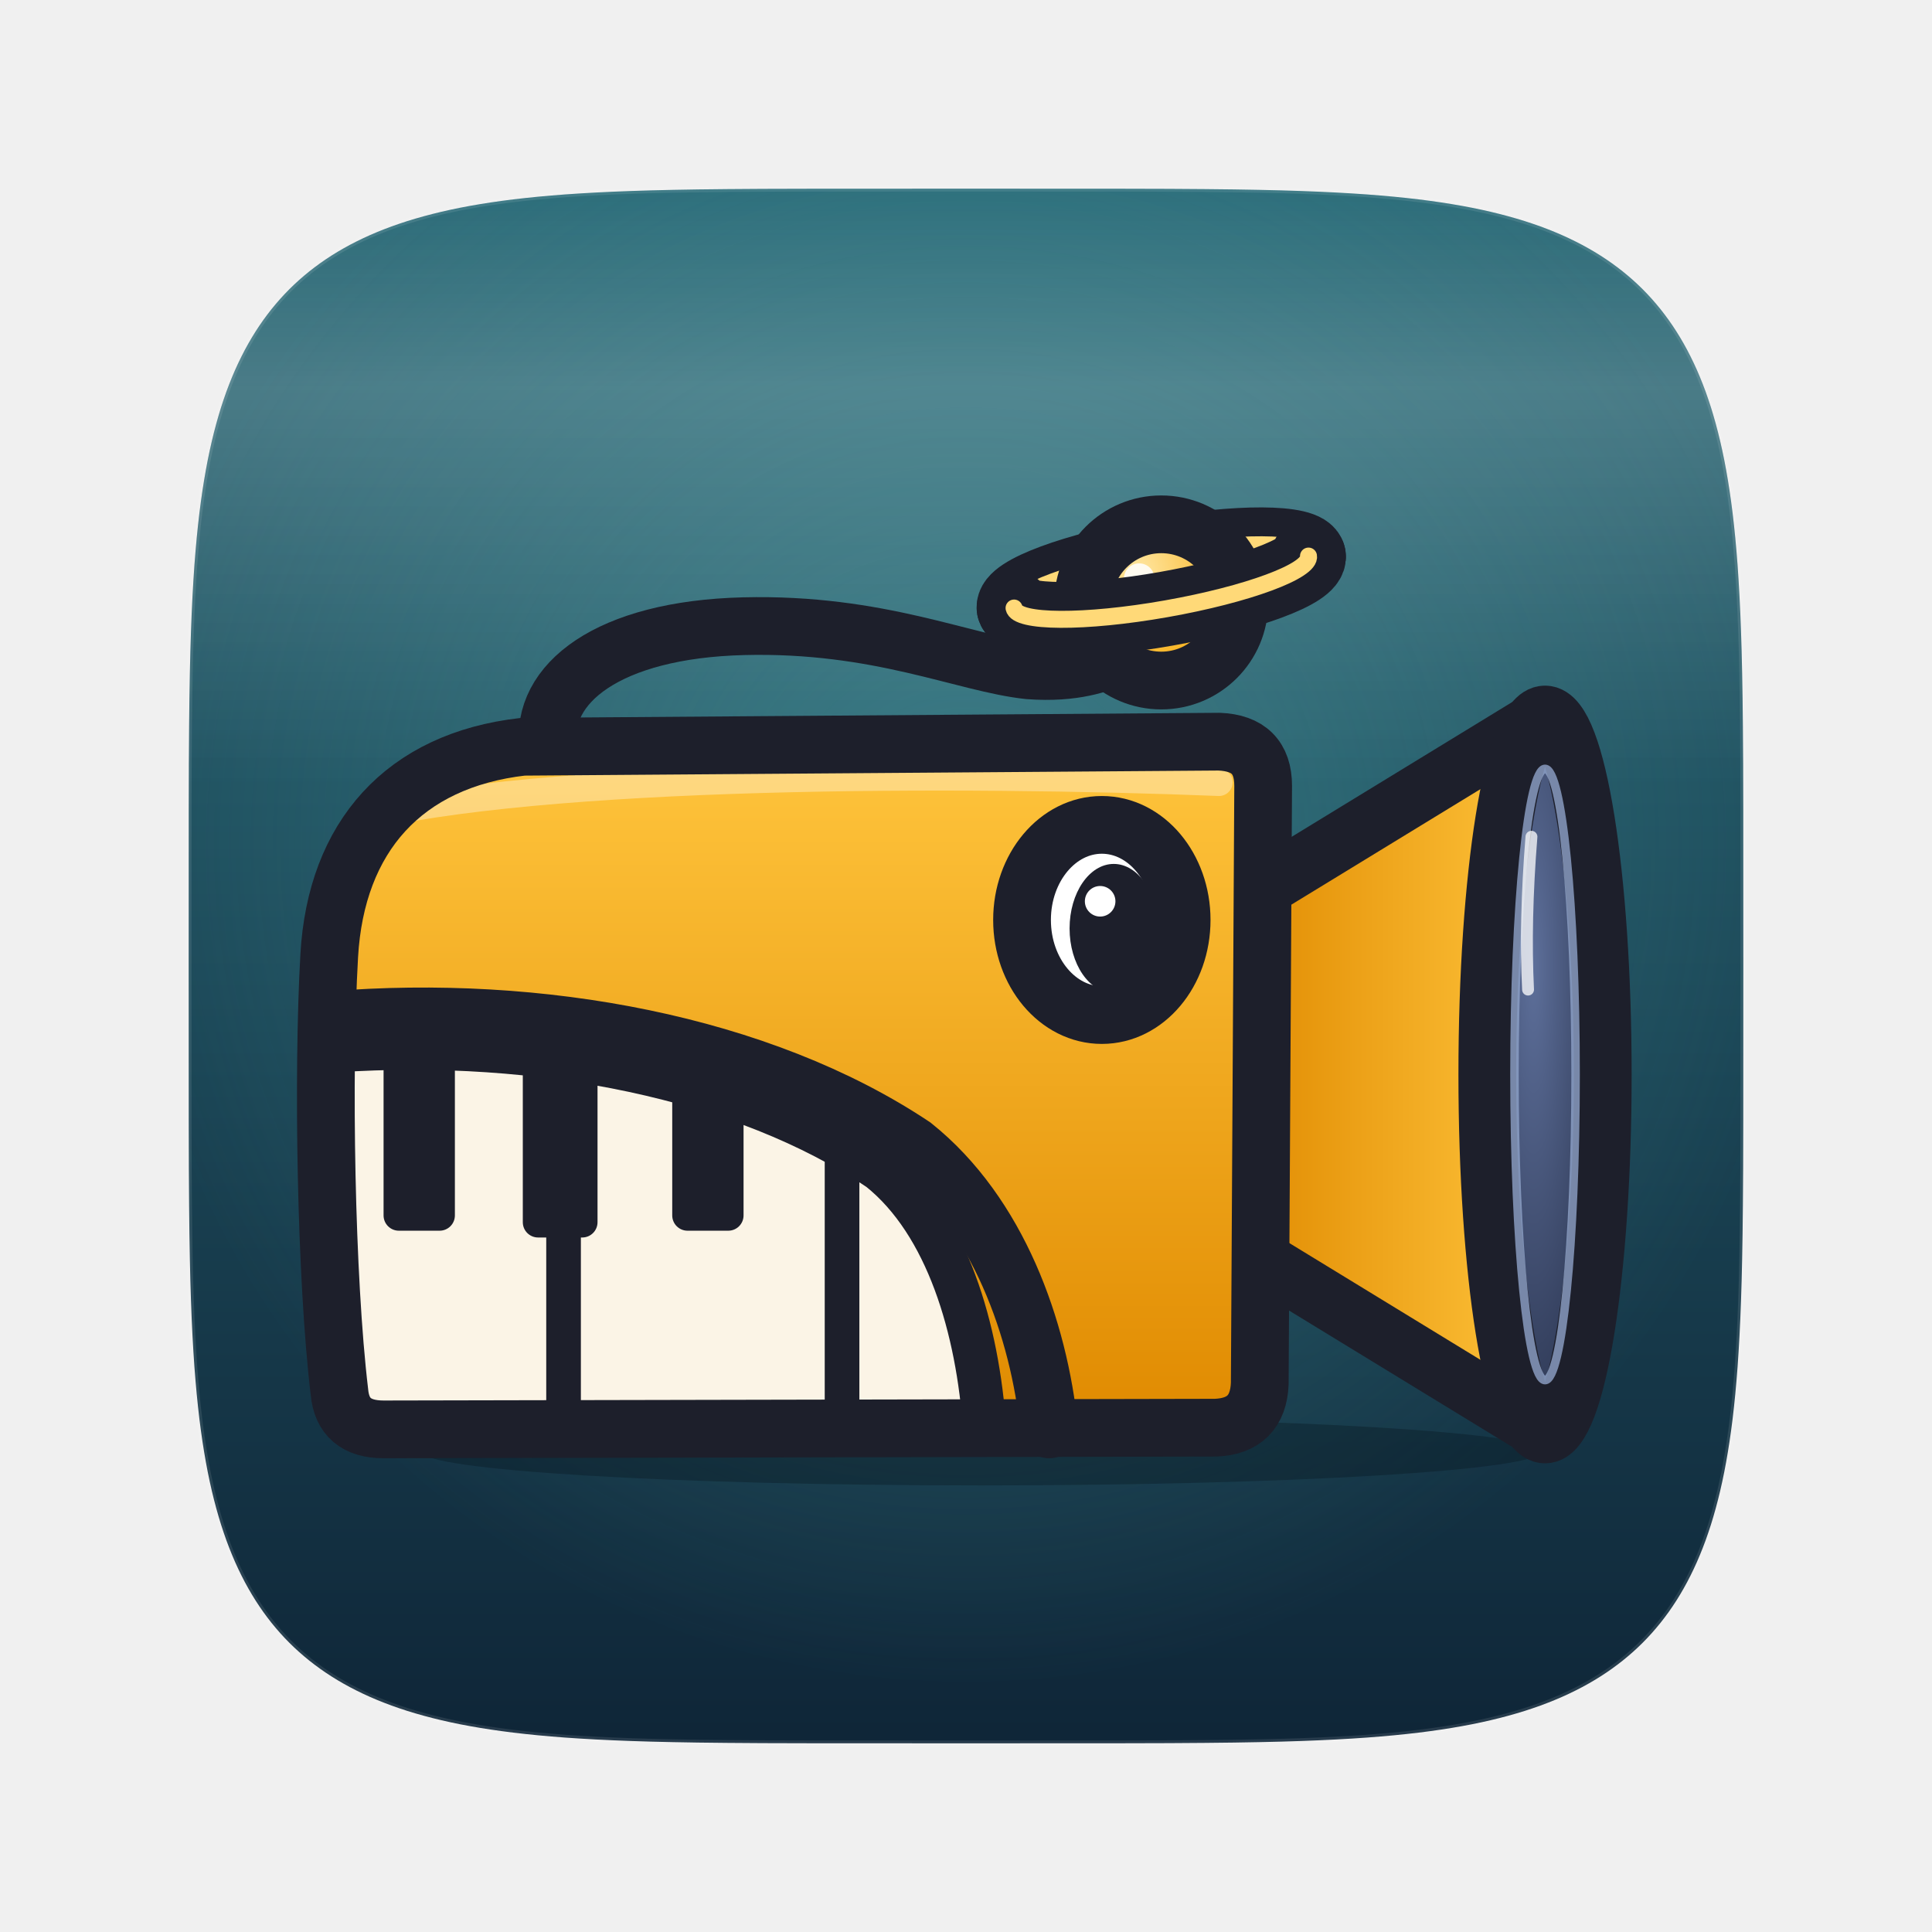
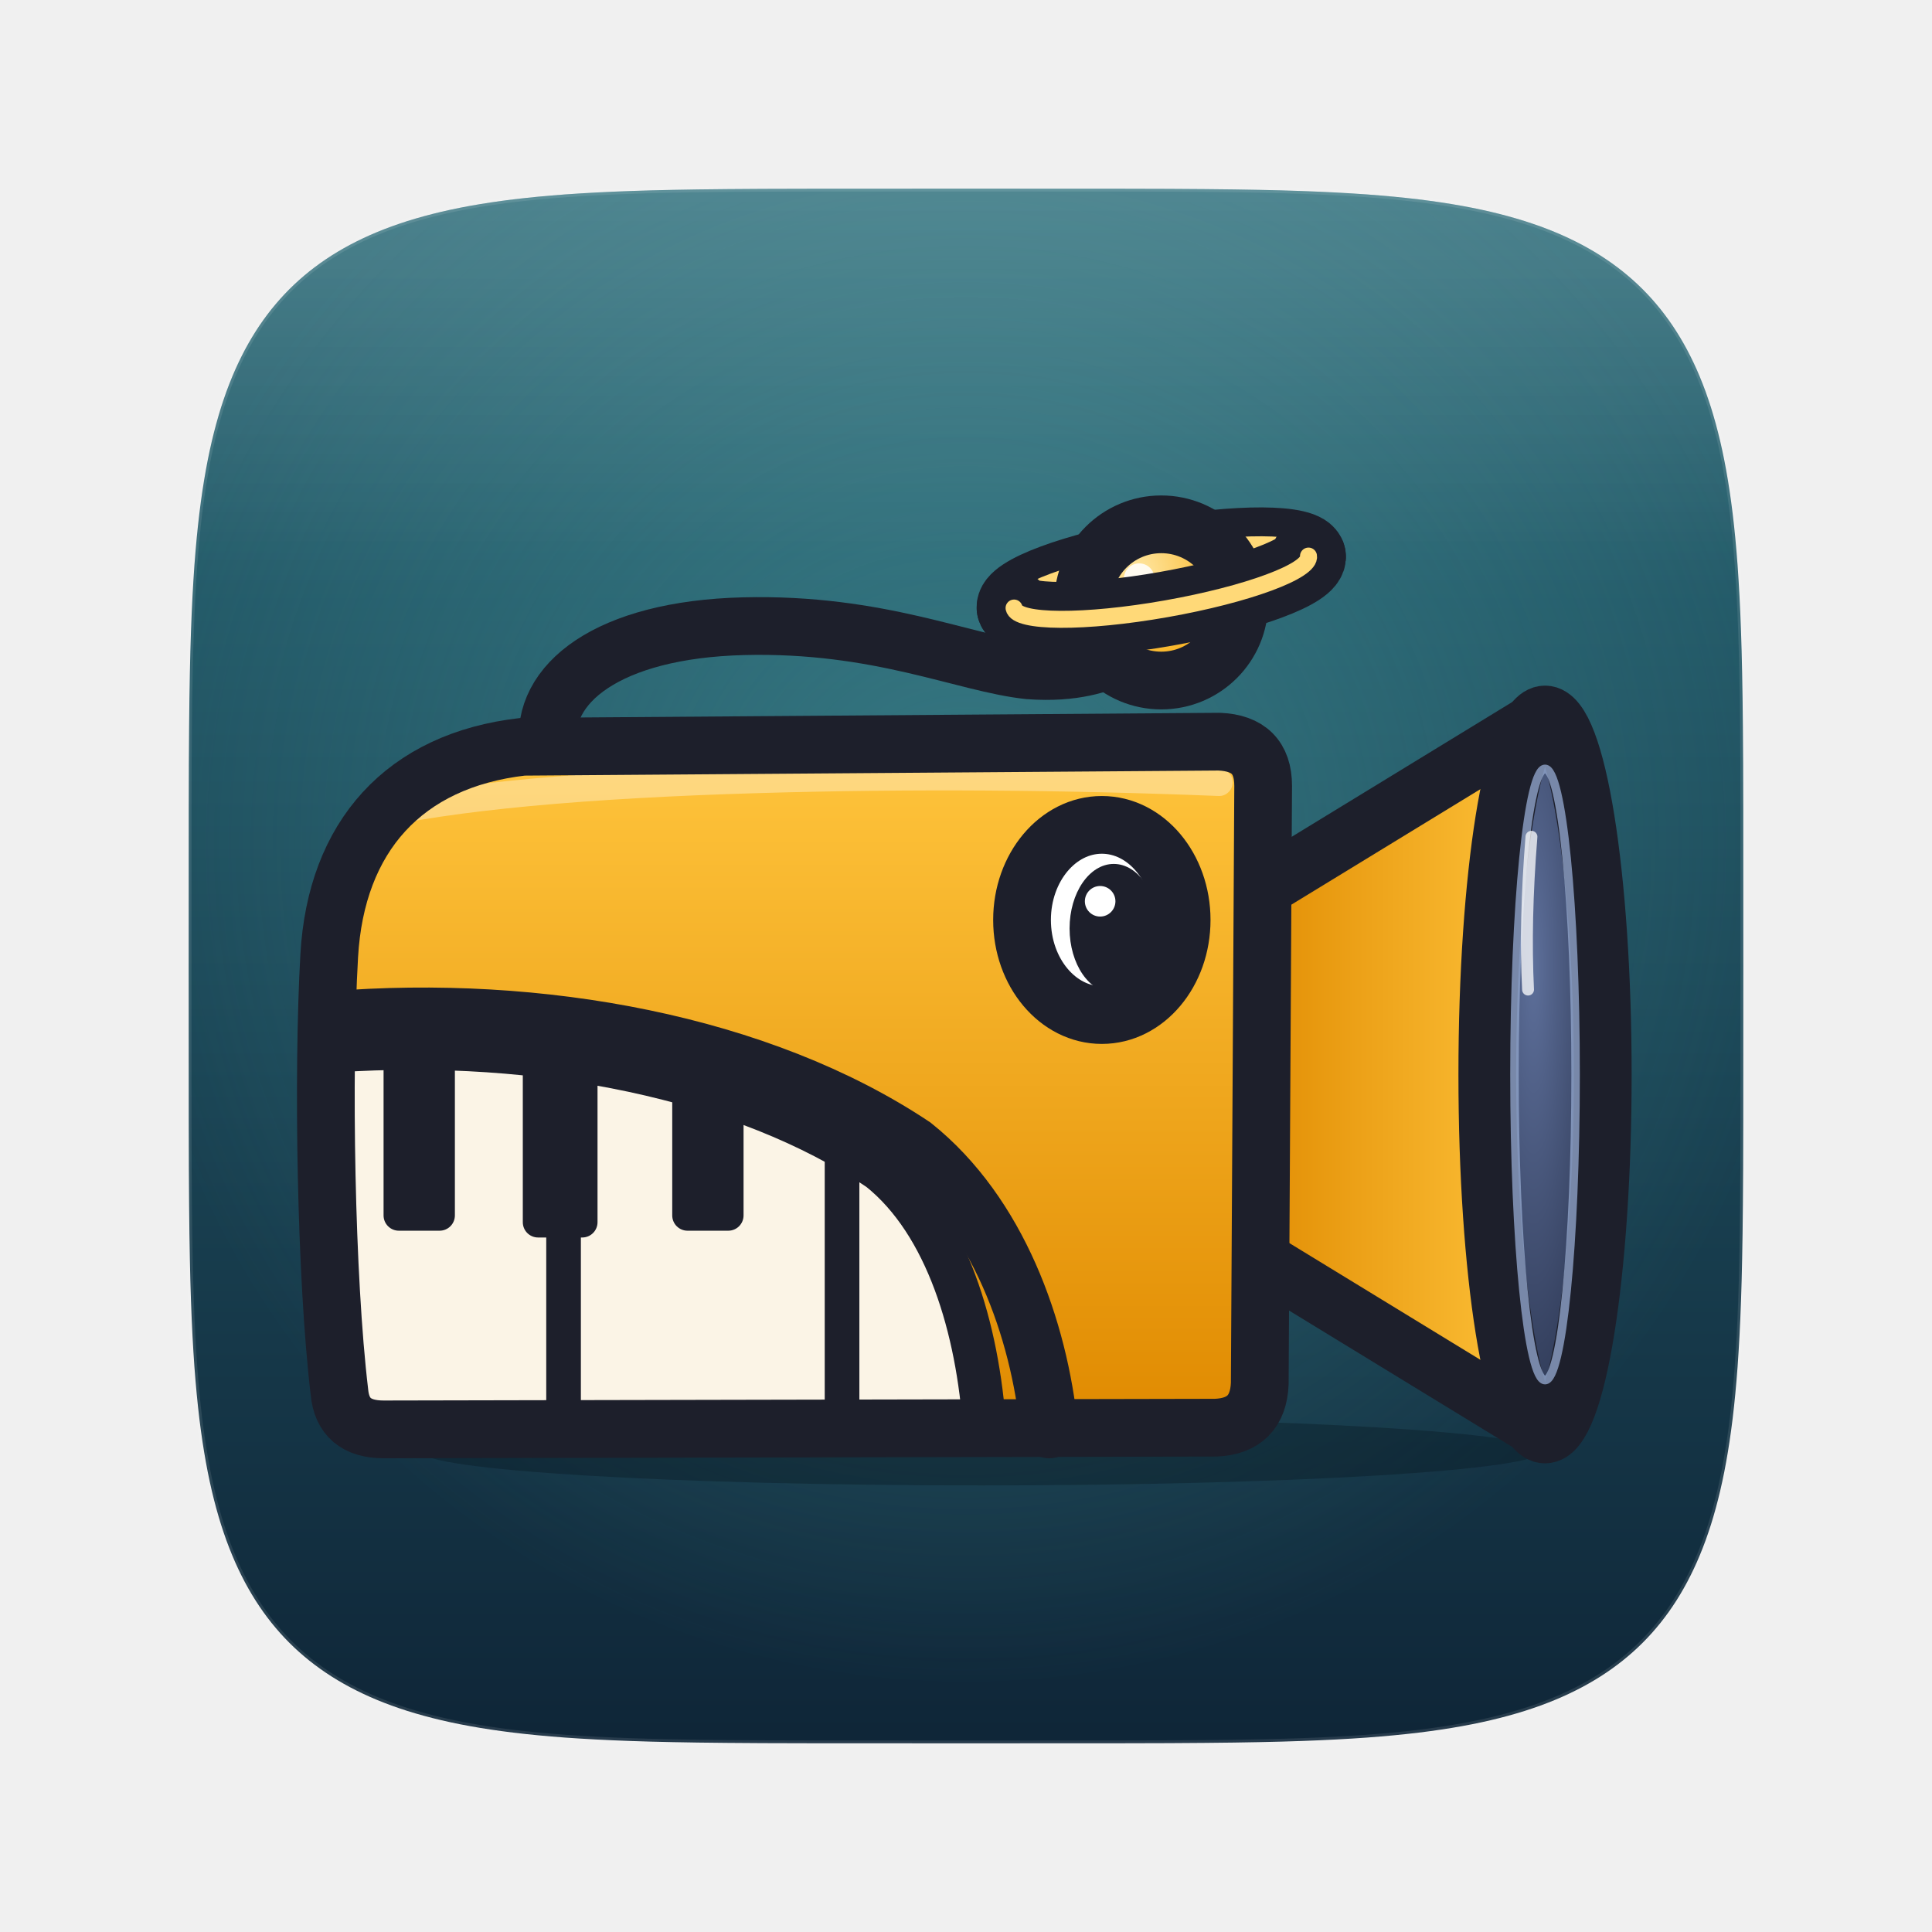
<svg xmlns="http://www.w3.org/2000/svg" width="1024" height="1024" viewBox="0 0 1024 1024">
  <defs>
    <linearGradient id="plate" x1="0" y1="0" x2="0" y2="1">
      <stop offset="0" stop-color="#2b6b78" />
      <stop offset="0.55" stop-color="#1b4656" />
      <stop offset="1" stop-color="#0f2638" />
    </linearGradient>
    <radialGradient id="glow" cx="0.5" cy="0.42" r="0.55">
      <stop offset="0" stop-color="#4fa3a8" stop-opacity="0.45" />
      <stop offset="1" stop-color="#4fa3a8" stop-opacity="0" />
    </radialGradient>
    <linearGradient id="bodyg" x1="0" y1="0" x2="0" y2="1">
      <stop offset="0" stop-color="#ffbb33" />
      <stop offset="0.6" stop-color="#f7a600" />
      <stop offset="1" stop-color="#e58a00" />
    </linearGradient>
    <linearGradient id="lensbody" x1="0" y1="0" x2="0" y2="1">
      <stop offset="0" stop-color="#ffb21f" />
      <stop offset="1" stop-color="#dc8300" />
    </linearGradient>
    <linearGradient id="keysg" x1="0" y1="0" x2="0" y2="1">
      <stop offset="0" stop-color="#fffaf0" />
      <stop offset="1" stop-color="#eadfc9" />
    </linearGradient>
    <linearGradient id="blackk" x1="0" y1="0" x2="0" y2="1">
      <stop offset="0" stop-color="#2a2f3d" />
      <stop offset="1" stop-color="#141824" />
    </linearGradient>
    <radialGradient id="glass" cx="0.35" cy="0.3" r="0.9">
      <stop offset="0" stop-color="#5d7898" />
      <stop offset="0.5" stop-color="#2c3e58" />
      <stop offset="1" stop-color="#151d2d" />
    </radialGradient>
    <radialGradient id="eyew" cx="0.4" cy="0.35" r="0.7">
      <stop offset="0" stop-color="#ffffff" />
      <stop offset="1" stop-color="#ece6da" />
    </radialGradient>
    <radialGradient id="ball" cx="0.35" cy="0.3" r="0.8">
      <stop offset="0" stop-color="#ffd27a" />
      <stop offset="1" stop-color="#f08f00" />
    </radialGradient>
    <linearGradient id="sheen" x1="0" y1="0" x2="0" y2="1">
-       <stop offset="0" stop-color="#ffffff" stop-opacity="0" />
-       <stop offset="0.25" stop-color="#ffffff" stop-opacity="0.16" />
-       <stop offset="0.75" stop-color="#ffffff" stop-opacity="0" />
+       <stop offset="0" stop-color="#ffffff" stop-opacity="0.16" />
+       <stop offset="0.5" stop-color="#ffffff" stop-opacity="0" />
    </linearGradient>
    <filter id="drop" x="-20%" y="-20%" width="140%" height="150%">
      <feGaussianBlur in="SourceAlpha" stdDeviation="14" />
      <feOffset dy="12" result="b" />
      <feComponentTransfer>
        <feFuncA type="linear" slope="0.35" />
      </feComponentTransfer>
      <feMerge>
        <feMergeNode />
        <feMergeNode in="SourceGraphic" />
      </feMerge>
    </filter>
-     <clipPath id="plateclip">
-       <path d="M924.00,512.00 L923.97,593.59 L923.90,619.65 L923.77,638.60 L923.60,654.01 L923.37,667.24 L923.10,678.95 L922.77,689.52 L922.39,699.21 L921.96,708.17 L921.48,716.53 L920.96,724.39 L920.37,731.81 L919.74,738.85 L919.06,745.54 L918.33,751.94 L917.54,758.06 L916.70,763.93 L915.81,769.57 L914.87,775.00 L913.88,780.24 L912.83,785.29 L911.73,790.18 L910.57,794.91 L909.36,799.49 L908.10,803.93 L906.79,808.23 L905.41,812.41 L903.99,816.47 L902.50,820.41 L900.96,824.24 L899.37,827.96 L897.71,831.58 L896.00,835.10 L894.23,838.53 L892.40,841.86 L890.51,845.11 L888.56,848.27 L886.55,851.34 L884.48,854.33 L882.34,857.24 L880.14,860.08 L877.87,862.83 L875.54,865.52 L873.14,868.13 L870.67,870.67 L868.13,873.14 L865.52,875.54 L862.83,877.87 L860.08,880.14 L857.24,882.34 L854.33,884.48 L851.34,886.55 L848.27,888.56 L845.11,890.51 L841.86,892.40 L838.53,894.23 L835.10,896.00 L831.58,897.71 L827.96,899.37 L824.24,900.96 L820.41,902.50 L816.47,903.99 L812.41,905.41 L808.23,906.79 L803.93,908.10 L799.49,909.36 L794.91,910.57 L790.18,911.73 L785.29,912.83 L780.24,913.88 L775.00,914.87 L769.57,915.81 L763.93,916.70 L758.06,917.54 L751.94,918.33 L745.54,919.06 L738.85,919.74 L731.81,920.37 L724.39,920.96 L716.53,921.48 L708.17,921.96 L699.21,922.39 L689.52,922.77 L678.95,923.10 L667.24,923.37 L654.01,923.60 L638.60,923.77 L619.65,923.90 L593.59,923.97 L512.00,924.00 L430.41,923.97 L404.35,923.90 L385.40,923.77 L369.99,923.60 L356.76,923.37 L345.05,923.10 L334.48,922.77 L324.79,922.39 L315.83,921.96 L307.47,921.48 L299.61,920.96 L292.19,920.37 L285.15,919.74 L278.46,919.06 L272.06,918.33 L265.94,917.54 L260.07,916.70 L254.43,915.81 L249.00,914.87 L243.76,913.88 L238.71,912.83 L233.82,911.73 L229.09,910.57 L224.51,909.36 L220.07,908.10 L215.77,906.79 L211.59,905.41 L207.53,903.99 L203.59,902.50 L199.76,900.96 L196.04,899.37 L192.42,897.71 L188.90,896.00 L185.47,894.23 L182.14,892.40 L178.89,890.51 L175.73,888.56 L172.66,886.55 L169.67,884.48 L166.76,882.34 L163.92,880.14 L161.17,877.87 L158.48,875.54 L155.87,873.14 L153.33,870.67 L150.86,868.13 L148.46,865.52 L146.13,862.83 L143.86,860.08 L141.66,857.24 L139.52,854.33 L137.45,851.34 L135.44,848.27 L133.49,845.11 L131.60,841.86 L129.77,838.53 L128.00,835.10 L126.29,831.58 L124.63,827.96 L123.04,824.24 L121.50,820.41 L120.01,816.47 L118.59,812.41 L117.21,808.23 L115.90,803.93 L114.64,799.49 L113.43,794.91 L112.27,790.18 L111.17,785.29 L110.12,780.24 L109.13,775.00 L108.19,769.57 L107.30,763.93 L106.46,758.06 L105.67,751.94 L104.94,745.54 L104.26,738.85 L103.63,731.81 L103.04,724.39 L102.52,716.53 L102.04,708.17 L101.61,699.21 L101.23,689.52 L100.90,678.95 L100.63,667.24 L100.40,654.01 L100.23,638.60 L100.10,619.65 L100.03,593.59 L100.00,512.00 L100.03,430.41 L100.10,404.35 L100.23,385.40 L100.40,369.99 L100.63,356.76 L100.90,345.05 L101.23,334.48 L101.61,324.79 L102.04,315.83 L102.52,307.47 L103.04,299.61 L103.63,292.19 L104.26,285.15 L104.94,278.46 L105.67,272.06 L106.46,265.94 L107.30,260.07 L108.19,254.43 L109.13,249.00 L110.12,243.76 L111.17,238.71 L112.27,233.82 L113.43,229.09 L114.64,224.51 L115.90,220.07 L117.21,215.77 L118.59,211.59 L120.01,207.53 L121.50,203.59 L123.04,199.76 L124.63,196.04 L126.29,192.42 L128.00,188.90 L129.77,185.47 L131.60,182.14 L133.49,178.89 L135.44,175.73 L137.45,172.66 L139.52,169.67 L141.66,166.76 L143.86,163.92 L146.13,161.17 L148.46,158.48 L150.86,155.87 L153.33,153.33 L155.87,150.86 L158.48,148.46 L161.17,146.13 L163.92,143.86 L166.76,141.66 L169.67,139.52 L172.66,137.45 L175.73,135.44 L178.89,133.49 L182.14,131.60 L185.47,129.77 L188.90,128.00 L192.42,126.29 L196.04,124.63 L199.76,123.04 L203.59,121.50 L207.53,120.01 L211.59,118.59 L215.77,117.21 L220.07,115.90 L224.51,114.64 L229.09,113.43 L233.82,112.27 L238.71,111.17 L243.76,110.12 L249.00,109.13 L254.43,108.19 L260.07,107.30 L265.94,106.46 L272.06,105.67 L278.46,104.94 L285.15,104.26 L292.19,103.63 L299.61,103.04 L307.47,102.52 L315.83,102.04 L324.79,101.61 L334.48,101.23 L345.05,100.90 L356.76,100.63 L369.99,100.40 L385.40,100.23 L404.35,100.10 L430.41,100.03 L512.00,100.00 L593.59,100.03 L619.65,100.10 L638.60,100.23 L654.01,100.40 L667.24,100.63 L678.95,100.90 L689.52,101.23 L699.21,101.61 L708.17,102.04 L716.53,102.52 L724.39,103.04 L731.81,103.63 L738.85,104.26 L745.54,104.94 L751.94,105.67 L758.06,106.46 L763.93,107.30 L769.57,108.19 L775.00,109.13 L780.24,110.12 L785.29,111.17 L790.18,112.27 L794.91,113.43 L799.49,114.64 L803.93,115.90 L808.23,117.21 L812.41,118.59 L816.47,120.01 L820.41,121.50 L824.24,123.04 L827.96,124.63 L831.58,126.29 L835.10,128.00 L838.53,129.77 L841.86,131.60 L845.11,133.49 L848.27,135.44 L851.34,137.45 L854.33,139.52 L857.24,141.66 L860.08,143.86 L862.83,146.13 L865.52,148.46 L868.13,150.86 L870.67,153.33 L873.14,155.87 L875.54,158.48 L877.87,161.17 L880.14,163.92 L882.34,166.76 L884.48,169.67 L886.55,172.66 L888.56,175.73 L890.51,178.89 L892.40,182.14 L894.23,185.47 L896.00,188.90 L897.71,192.42 L899.37,196.04 L900.96,199.76 L902.50,203.59 L903.99,207.53 L905.41,211.59 L906.79,215.77 L908.10,220.07 L909.36,224.51 L910.57,229.09 L911.73,233.82 L912.83,238.71 L913.88,243.76 L914.87,249.00 L915.81,254.43 L916.70,260.07 L917.54,265.94 L918.33,272.06 L919.06,278.46 L919.74,285.15 L920.37,292.19 L920.96,299.61 L921.48,307.47 L921.96,315.83 L922.39,324.79 L922.77,334.48 L923.10,345.05 L923.37,356.76 L923.60,369.99 L923.77,385.40 L923.90,404.35 L923.97,430.41 Z" />
-     </clipPath>
+     <linearGradient id="sheenP" gradientUnits="userSpaceOnUse" x1="0" y1="100" x2="0" y2="520">
+       <stop offset="0" stop-color="#ffffff" stop-opacity="0.16" />
+       <stop offset="0.5" stop-color="#ffffff" stop-opacity="0" />
+     </linearGradient>
  </defs>
  <path d="M924.00,512.00 L923.97,593.59 L923.90,619.65 L923.77,638.60 L923.60,654.01 L923.37,667.24 L923.10,678.95 L922.77,689.52 L922.39,699.21 L921.96,708.17 L921.48,716.53 L920.96,724.39 L920.37,731.81 L919.74,738.85 L919.06,745.54 L918.33,751.94 L917.54,758.06 L916.70,763.93 L915.81,769.57 L914.87,775.00 L913.88,780.24 L912.83,785.29 L911.73,790.18 L910.57,794.91 L909.36,799.49 L908.10,803.93 L906.79,808.23 L905.41,812.41 L903.99,816.47 L902.50,820.41 L900.96,824.24 L899.37,827.96 L897.71,831.58 L896.00,835.10 L894.23,838.53 L892.40,841.86 L890.51,845.11 L888.56,848.27 L886.55,851.34 L884.48,854.33 L882.34,857.24 L880.14,860.08 L877.87,862.83 L875.54,865.52 L873.14,868.13 L870.67,870.67 L868.13,873.14 L865.52,875.54 L862.83,877.87 L860.08,880.14 L857.24,882.34 L854.33,884.48 L851.34,886.55 L848.27,888.56 L845.11,890.51 L841.86,892.40 L838.53,894.23 L835.10,896.00 L831.58,897.71 L827.96,899.37 L824.24,900.96 L820.41,902.50 L816.47,903.99 L812.41,905.41 L808.23,906.79 L803.93,908.10 L799.49,909.36 L794.91,910.57 L790.18,911.73 L785.29,912.83 L780.24,913.88 L775.00,914.87 L769.57,915.81 L763.93,916.70 L758.06,917.54 L751.94,918.33 L745.54,919.06 L738.85,919.74 L731.81,920.37 L724.39,920.96 L716.53,921.48 L708.17,921.96 L699.21,922.39 L689.52,922.77 L678.95,923.10 L667.24,923.37 L654.01,923.60 L638.60,923.77 L619.65,923.90 L593.59,923.97 L512.00,924.00 L430.41,923.97 L404.35,923.90 L385.40,923.77 L369.99,923.60 L356.76,923.37 L345.05,923.10 L334.48,922.77 L324.79,922.39 L315.83,921.96 L307.47,921.48 L299.61,920.96 L292.19,920.37 L285.15,919.74 L278.46,919.06 L272.06,918.33 L265.94,917.54 L260.07,916.70 L254.43,915.81 L249.00,914.87 L243.76,913.88 L238.71,912.83 L233.82,911.73 L229.09,910.57 L224.51,909.36 L220.07,908.10 L215.77,906.79 L211.59,905.41 L207.53,903.99 L203.59,902.50 L199.76,900.96 L196.04,899.37 L192.42,897.71 L188.90,896.00 L185.47,894.23 L182.14,892.40 L178.89,890.51 L175.73,888.56 L172.66,886.55 L169.67,884.48 L166.76,882.34 L163.92,880.14 L161.17,877.87 L158.48,875.54 L155.87,873.14 L153.33,870.67 L150.86,868.13 L148.46,865.52 L146.13,862.83 L143.86,860.08 L141.66,857.24 L139.52,854.33 L137.45,851.34 L135.44,848.27 L133.49,845.11 L131.60,841.86 L129.77,838.53 L128.00,835.10 L126.29,831.58 L124.63,827.96 L123.04,824.24 L121.50,820.41 L120.01,816.47 L118.59,812.41 L117.21,808.23 L115.90,803.93 L114.64,799.49 L113.43,794.91 L112.27,790.18 L111.17,785.29 L110.12,780.24 L109.13,775.00 L108.19,769.57 L107.30,763.93 L106.46,758.06 L105.67,751.94 L104.94,745.54 L104.26,738.85 L103.63,731.81 L103.04,724.39 L102.52,716.53 L102.04,708.17 L101.61,699.21 L101.23,689.52 L100.90,678.95 L100.63,667.24 L100.40,654.01 L100.23,638.60 L100.10,619.65 L100.03,593.59 L100.00,512.00 L100.03,430.41 L100.10,404.35 L100.23,385.40 L100.40,369.99 L100.63,356.76 L100.90,345.05 L101.23,334.48 L101.61,324.79 L102.04,315.83 L102.52,307.47 L103.04,299.61 L103.63,292.19 L104.26,285.15 L104.94,278.46 L105.67,272.06 L106.46,265.94 L107.30,260.07 L108.19,254.43 L109.13,249.00 L110.12,243.76 L111.17,238.71 L112.27,233.82 L113.43,229.09 L114.64,224.51 L115.90,220.07 L117.21,215.77 L118.59,211.59 L120.01,207.53 L121.50,203.59 L123.04,199.76 L124.63,196.04 L126.29,192.42 L128.00,188.90 L129.77,185.47 L131.60,182.14 L133.49,178.89 L135.44,175.73 L137.45,172.66 L139.52,169.67 L141.66,166.76 L143.86,163.92 L146.13,161.17 L148.46,158.48 L150.86,155.87 L153.33,153.33 L155.87,150.86 L158.48,148.46 L161.17,146.13 L163.92,143.86 L166.76,141.66 L169.67,139.52 L172.66,137.45 L175.73,135.44 L178.89,133.49 L182.14,131.60 L185.47,129.77 L188.90,128.00 L192.42,126.29 L196.04,124.63 L199.76,123.04 L203.59,121.50 L207.53,120.01 L211.59,118.59 L215.77,117.21 L220.07,115.90 L224.51,114.64 L229.09,113.43 L233.82,112.27 L238.71,111.17 L243.76,110.12 L249.00,109.13 L254.43,108.19 L260.07,107.30 L265.94,106.46 L272.06,105.67 L278.46,104.94 L285.15,104.26 L292.19,103.63 L299.61,103.04 L307.47,102.52 L315.83,102.04 L324.79,101.61 L334.48,101.23 L345.05,100.90 L356.76,100.63 L369.99,100.40 L385.40,100.23 L404.35,100.10 L430.41,100.03 L512.00,100.00 L593.59,100.03 L619.65,100.10 L638.60,100.23 L654.01,100.40 L667.24,100.63 L678.95,100.90 L689.52,101.23 L699.21,101.61 L708.17,102.04 L716.53,102.52 L724.39,103.04 L731.81,103.63 L738.85,104.26 L745.54,104.94 L751.94,105.67 L758.06,106.46 L763.93,107.30 L769.57,108.19 L775.00,109.13 L780.24,110.12 L785.29,111.17 L790.18,112.27 L794.91,113.43 L799.49,114.64 L803.93,115.90 L808.23,117.21 L812.41,118.59 L816.47,120.01 L820.41,121.50 L824.24,123.04 L827.96,124.63 L831.58,126.29 L835.10,128.00 L838.53,129.77 L841.86,131.60 L845.11,133.49 L848.27,135.44 L851.34,137.45 L854.33,139.52 L857.24,141.66 L860.08,143.86 L862.83,146.13 L865.52,148.46 L868.13,150.86 L870.67,153.33 L873.14,155.87 L875.54,158.48 L877.87,161.17 L880.14,163.92 L882.34,166.76 L884.48,169.67 L886.55,172.66 L888.56,175.73 L890.51,178.89 L892.40,182.14 L894.23,185.47 L896.00,188.90 L897.71,192.42 L899.37,196.04 L900.96,199.76 L902.50,203.59 L903.99,207.53 L905.41,211.59 L906.79,215.77 L908.10,220.07 L909.36,224.51 L910.57,229.09 L911.73,233.82 L912.83,238.71 L913.88,243.76 L914.87,249.00 L915.81,254.43 L916.70,260.07 L917.54,265.94 L918.33,272.06 L919.06,278.46 L919.74,285.15 L920.37,292.19 L920.96,299.61 L921.48,307.47 L921.96,315.83 L922.39,324.79 L922.77,334.48 L923.10,345.05 L923.37,356.76 L923.60,369.99 L923.77,385.40 L923.90,404.35 L923.97,430.41 Z" fill="url(#plate)" />
-   <g clip-path="url(#plateclip)">
-     <rect x="100" y="100" width="824" height="824" fill="url(#glow)" />
-     <rect x="100" y="100" width="824" height="420" fill="url(#sheen)" />
-     <ellipse cx="520.1" cy="769.3" rx="297.0" ry="18.0" fill="#06131d" opacity="0.35" />
-     <g transform="translate(106.1,-141.5) scale(0.9)">
-       <defs>
-         <clipPath id="bodyclip">
-           <path d="M 82 977 C 74 910 72 790 76 720 C 80 650 120 605 190 597 L 600 594 Q 626 595 626 620 L 624 972 Q 623 997 598 998 L 108 999 Q 84 999 82 977 Z" />
-         </clipPath>
-         <clipPath id="jawclip">
-           <path d="M 80 776 C 200 768 320 792 400 846 C 440 878 458 940 462 999 L 100 999 Q 82 999 82 977 L 80 776 Z" />
-         </clipPath>
-         <linearGradient id="bg1" x1="0" y1="0" x2="0" y2="1">
-           <stop offset="0" stop-color="#FFC53D" />
-           <stop offset="1" stop-color="#E08A00" />
-         </linearGradient>
-         <linearGradient id="lg1" x1="0" y1="0" x2="1" y2="0">
-           <stop offset="0" stop-color="#E08A00" />
-           <stop offset="1" stop-color="#FFC53D" />
-         </linearGradient>
-         <radialGradient id="gl" cx="0.4" cy="0.35" r="0.7">
-           <stop offset="0" stop-color="#5d6f9a" />
-           <stop offset="1" stop-color="#2b3550" />
-         </radialGradient>
-         <radialGradient id="bl" cx="0.35" cy="0.3" r="0.75">
-           <stop offset="0" stop-color="#FFE7A3" />
-           <stop offset="1" stop-color="#F7A600" />
-         </radialGradient>
-       </defs>
-       <path d="M 610 690 L 790 580 Q 800 790 790 1000 L 610 890 Z" fill="url(#lg1)" stroke="#1d1f2b" stroke-width="34" stroke-linejoin="round" />
-       <ellipse cx="792" cy="790" rx="34" ry="212" fill="url(#gl)" stroke="#1d1f2b" stroke-width="34" />
-       <ellipse cx="792" cy="790" rx="18" ry="180" fill="none" stroke="#8fa3c8" stroke-width="5" opacity="0.8" />
-       <path d="M 784 650 Q 780 700 782 740" stroke="#ffffff" stroke-width="7" stroke-linecap="round" fill="none" opacity="0.75" />
-       <path d="M 205 597 C 200 560 240 528 320 526 C 400 524 450 548 488 552 C 515 554 530 548 540 544" fill="none" stroke="#1d1f2b" stroke-width="34" stroke-linecap="round" />
-       <path d="M 82 977 C 74 910 72 790 76 720 C 80 650 120 605 190 597 L 600 594 Q 626 595 626 620 L 624 972 Q 623 997 598 998 L 108 999 Q 84 999 82 977 Z" fill="url(#bg1)" />
-       <g clip-path="url(#bodyclip)">
-         <path d="M 80 776 C 200 768 320 792 400 846 C 440 878 458 940 462 999 L 100 999 Q 82 999 82 977 L 80 776 Z" fill="#FBF4E6" />
-         <path d="M 90 640 C 200 612 450 612 600 618" stroke="#ffffff" stroke-opacity="0.35" stroke-width="16" fill="none" stroke-linecap="round" />
-         <g clip-path="url(#jawclip)">
-           <path d="M 214 770 L 214 1005" stroke="#1d1f2b" stroke-width="20.4" />
-           <path d="M 378 770 L 378 1005" stroke="#1d1f2b" stroke-width="20.4" />
-           <rect x="108" y="700" width="42" height="182" rx="9" fill="#1d1f2b" />
-           <rect x="190" y="700" width="44" height="186" rx="9" fill="#1d1f2b" />
-           <rect x="278" y="700" width="42" height="182" rx="9" fill="#1d1f2b" />
-         </g>
-       </g>
-       <path d="M 77 758 C 200 748 330 772 420 832 C 470 872 494 940 500 999" fill="none" stroke="#1d1f2b" stroke-width="34" stroke-linecap="round" />
-       <path d="M 80 776 C 200 768 320 792 400 846 C 440 878 458 940 462 999" fill="none" stroke="#1d1f2b" stroke-width="25.5" stroke-linecap="round" />
-       <path d="M 82 977 C 74 910 72 790 76 720 C 80 650 120 605 190 597 L 600 594 Q 626 595 626 620 L 624 972 Q 623 997 598 998 L 108 999 Q 84 999 82 977 Z" fill="none" stroke="#1d1f2b" stroke-width="34" stroke-linejoin="round" />
-       <ellipse cx="531" cy="699" rx="47" ry="56" fill="#ffffff" stroke="#1d1f2b" stroke-width="34" />
-       <ellipse cx="538" cy="704" rx="26" ry="38" fill="#1d1f2b" />
-       <circle cx="530" cy="688" r="9" fill="#fff" />
-       <path d="M 479.3 515.3 A 88 16 -10 0 1 652.7 484.7" fill="none" stroke="#1d1f2b" stroke-width="44" stroke-linecap="round" />
-       <path d="M 479.3 515.3 A 88 16 -10 0 1 652.7 484.7" fill="none" stroke="#FFD978" stroke-width="10" stroke-linecap="round" />
-       <circle cx="566" cy="512" r="46" fill="url(#bl)" stroke="#1d1f2b" stroke-width="34" />
-       <circle cx="553" cy="498" r="9" fill="#fff" opacity="0.85" />
-       <path d="M 479.3 515.3 A 88 16 -10 0 0 652.7 484.7" fill="none" stroke="#1d1f2b" stroke-width="44" stroke-linecap="round" />
-       <path d="M 479.3 515.3 A 88 16 -10 0 0 652.7 484.7" fill="none" stroke="#FFD978" stroke-width="10" stroke-linecap="round" />
-     </g>
+   <path d="M924.00,512.00 L923.97,593.59 L923.90,619.65 L923.77,638.60 L923.60,654.01 L923.37,667.24 L923.10,678.95 L922.77,689.52 L922.39,699.21 L921.96,708.17 L921.48,716.53 L920.96,724.39 L920.37,731.81 L919.74,738.85 L919.06,745.54 L918.33,751.94 L917.54,758.06 L916.70,763.93 L915.81,769.57 L914.87,775.00 L913.88,780.24 L912.83,785.29 L911.73,790.18 L910.57,794.91 L909.36,799.49 L908.10,803.93 L906.79,808.23 L905.41,812.41 L903.99,816.47 L902.50,820.41 L900.96,824.24 L899.37,827.96 L897.71,831.58 L896.00,835.10 L894.23,838.53 L892.40,841.86 L890.51,845.11 L888.56,848.27 L886.55,851.34 L884.48,854.33 L882.34,857.24 L880.14,860.08 L877.87,862.83 L875.54,865.52 L873.14,868.13 L870.67,870.67 L868.13,873.14 L865.52,875.54 L862.83,877.87 L860.08,880.14 L857.24,882.34 L854.33,884.48 L851.34,886.55 L848.27,888.56 L845.11,890.51 L841.86,892.40 L838.53,894.23 L835.10,896.00 L831.58,897.71 L827.96,899.37 L824.24,900.96 L820.41,902.50 L816.47,903.99 L812.41,905.41 L808.23,906.79 L803.93,908.10 L799.49,909.36 L794.91,910.57 L790.18,911.73 L785.29,912.83 L780.24,913.88 L775.00,914.87 L769.57,915.81 L763.93,916.70 L758.06,917.54 L751.94,918.33 L745.54,919.06 L738.85,919.74 L731.81,920.37 L724.39,920.96 L716.53,921.48 L708.17,921.96 L699.21,922.39 L689.52,922.77 L678.95,923.10 L667.24,923.37 L654.01,923.60 L638.60,923.77 L619.65,923.90 L593.59,923.97 L512.00,924.00 L430.41,923.97 L404.35,923.90 L385.40,923.77 L369.99,923.60 L356.76,923.37 L345.05,923.10 L334.48,922.77 L324.79,922.39 L315.83,921.96 L307.47,921.48 L299.61,920.96 L292.19,920.37 L285.15,919.74 L278.46,919.06 L272.06,918.33 L265.94,917.54 L260.07,916.70 L254.43,915.81 L249.00,914.87 L243.76,913.88 L238.71,912.83 L233.82,911.73 L229.09,910.57 L224.51,909.36 L220.07,908.10 L215.77,906.79 L211.59,905.41 L207.53,903.99 L203.59,902.50 L199.76,900.96 L196.04,899.37 L192.42,897.71 L188.90,896.00 L185.47,894.23 L182.14,892.40 L178.89,890.51 L175.73,888.56 L172.66,886.55 L169.67,884.48 L166.76,882.34 L163.92,880.14 L161.17,877.87 L158.48,875.54 L155.87,873.14 L153.33,870.67 L150.86,868.13 L148.46,865.52 L146.13,862.83 L143.86,860.08 L141.66,857.24 L139.52,854.33 L137.45,851.34 L135.44,848.27 L133.49,845.11 L131.60,841.86 L129.77,838.53 L128.00,835.10 L126.29,831.58 L124.63,827.96 L123.04,824.24 L121.50,820.41 L120.01,816.47 L118.59,812.41 L117.21,808.23 L115.90,803.93 L114.64,799.49 L113.43,794.91 L112.27,790.18 L111.17,785.29 L110.12,780.24 L109.13,775.00 L108.19,769.57 L107.30,763.93 L106.46,758.06 L105.67,751.94 L104.94,745.54 L104.26,738.85 L103.63,731.81 L103.04,724.39 L102.52,716.53 L102.04,708.17 L101.61,699.21 L101.23,689.52 L100.90,678.95 L100.63,667.24 L100.40,654.01 L100.23,638.60 L100.10,619.65 L100.03,593.59 L100.00,512.00 L100.03,430.41 L100.10,404.35 L100.23,385.40 L100.40,369.99 L100.63,356.76 L100.90,345.05 L101.23,334.48 L101.61,324.79 L102.04,315.83 L102.52,307.47 L103.04,299.61 L103.63,292.19 L104.26,285.15 L104.94,278.46 L105.67,272.06 L106.46,265.94 L107.30,260.07 L108.19,254.43 L109.13,249.00 L110.12,243.76 L111.17,238.71 L112.27,233.82 L113.43,229.09 L114.64,224.51 L115.90,220.07 L117.21,215.77 L118.59,211.59 L120.01,207.53 L121.50,203.59 L123.04,199.76 L124.63,196.04 L126.29,192.42 L128.00,188.90 L129.77,185.47 L131.60,182.14 L133.49,178.89 L135.44,175.73 L137.45,172.66 L139.52,169.67 L141.66,166.76 L143.86,163.92 L146.13,161.17 L148.46,158.48 L150.86,155.87 L153.33,153.33 L155.87,150.86 L158.48,148.46 L161.17,146.13 L163.92,143.86 L166.76,141.66 L169.67,139.52 L172.66,137.45 L175.73,135.44 L178.89,133.49 L182.14,131.60 L185.47,129.77 L188.90,128.00 L192.42,126.29 L196.04,124.63 L199.76,123.04 L203.59,121.50 L207.53,120.01 L211.59,118.59 L215.77,117.21 L220.07,115.90 L224.51,114.64 L229.09,113.43 L233.82,112.27 L238.71,111.17 L243.76,110.12 L249.00,109.13 L254.43,108.19 L260.07,107.30 L265.94,106.46 L272.06,105.67 L278.46,104.94 L285.15,104.26 L292.19,103.63 L299.61,103.04 L307.47,102.52 L315.83,102.04 L324.79,101.61 L334.48,101.23 L345.05,100.90 L356.76,100.63 L369.99,100.40 L385.40,100.23 L404.35,100.10 L430.41,100.03 L512.00,100.00 L593.59,100.03 L619.65,100.10 L638.60,100.23 L654.01,100.40 L667.24,100.63 L678.95,100.90 L689.52,101.23 L699.21,101.61 L708.17,102.04 L716.53,102.52 L724.39,103.04 L731.81,103.63 L738.85,104.26 L745.54,104.94 L751.94,105.67 L758.06,106.46 L763.93,107.30 L769.57,108.19 L775.00,109.13 L780.24,110.12 L785.29,111.17 L790.18,112.27 L794.91,113.43 L799.49,114.64 L803.93,115.90 L808.23,117.21 L812.41,118.59 L816.47,120.01 L820.41,121.50 L824.24,123.04 L827.96,124.63 L831.58,126.29 L835.10,128.00 L838.53,129.77 L841.86,131.60 L845.11,133.49 L848.27,135.44 L851.34,137.45 L854.33,139.52 L857.24,141.66 L860.08,143.86 L862.83,146.13 L865.52,148.46 L868.13,150.86 L870.67,153.33 L873.14,155.87 L875.54,158.48 L877.87,161.17 L880.14,163.92 L882.34,166.76 L884.48,169.67 L886.55,172.66 L888.56,175.73 L890.51,178.89 L892.40,182.14 L894.23,185.47 L896.00,188.90 L897.71,192.42 L899.37,196.04 L900.96,199.76 L902.50,203.59 L903.99,207.53 L905.41,211.59 L906.79,215.77 L908.10,220.07 L909.36,224.51 L910.57,229.09 L911.73,233.82 L912.83,238.71 L913.88,243.76 L914.87,249.00 L915.81,254.43 L916.70,260.07 L917.54,265.94 L918.33,272.06 L919.06,278.46 L919.74,285.15 L920.37,292.19 L920.96,299.61 L921.48,307.47 L921.96,315.83 L922.39,324.79 L922.77,334.48 L923.10,345.05 L923.37,356.76 L923.60,369.99 L923.77,385.40 L923.90,404.35 L923.97,430.41 Z" fill="url(#glow)" />
+   <path d="M924.00,512.00 L923.97,593.59 L923.90,619.65 L923.77,638.60 L923.60,654.01 L923.37,667.24 L923.10,678.95 L922.77,689.52 L922.39,699.21 L921.96,708.17 L921.48,716.53 L920.96,724.39 L920.37,731.81 L919.74,738.85 L919.06,745.54 L918.33,751.94 L917.54,758.06 L916.70,763.93 L915.81,769.57 L914.87,775.00 L913.88,780.24 L912.83,785.29 L911.73,790.18 L910.57,794.91 L909.36,799.49 L908.10,803.93 L906.79,808.23 L905.41,812.41 L903.99,816.47 L902.50,820.41 L900.96,824.24 L899.37,827.96 L897.71,831.58 L896.00,835.10 L894.23,838.53 L892.40,841.86 L890.51,845.11 L888.56,848.27 L886.55,851.34 L884.48,854.33 L882.34,857.24 L880.14,860.08 L877.87,862.83 L875.54,865.52 L873.14,868.13 L870.67,870.67 L868.13,873.14 L865.52,875.54 L862.83,877.87 L860.08,880.14 L857.24,882.34 L854.33,884.48 L851.34,886.55 L848.27,888.56 L845.11,890.51 L841.86,892.40 L838.53,894.23 L835.10,896.00 L831.58,897.71 L827.96,899.37 L824.24,900.96 L820.41,902.50 L816.47,903.99 L812.41,905.41 L808.23,906.79 L803.93,908.10 L799.49,909.36 L794.91,910.57 L790.18,911.73 L785.29,912.83 L780.24,913.88 L775.00,914.87 L769.57,915.81 L763.93,916.70 L758.06,917.54 L751.94,918.33 L745.54,919.06 L738.85,919.74 L731.81,920.37 L724.39,920.96 L716.53,921.48 L708.17,921.96 L699.21,922.39 L689.52,922.77 L678.95,923.10 L667.24,923.37 L654.01,923.60 L638.60,923.77 L619.65,923.90 L593.59,923.97 L512.00,924.00 L430.41,923.97 L404.35,923.90 L385.40,923.77 L369.99,923.60 L356.76,923.37 L345.05,923.10 L334.48,922.77 L324.79,922.39 L315.83,921.96 L307.47,921.48 L299.61,920.96 L292.19,920.37 L285.15,919.74 L278.46,919.06 L272.06,918.33 L265.94,917.54 L260.07,916.70 L254.43,915.81 L249.00,914.87 L243.76,913.88 L238.71,912.83 L233.82,911.73 L229.09,910.57 L224.51,909.36 L220.07,908.10 L215.77,906.79 L211.59,905.41 L207.53,903.99 L203.59,902.50 L199.76,900.96 L196.04,899.37 L192.42,897.71 L188.90,896.00 L185.47,894.23 L182.14,892.40 L178.89,890.51 L175.73,888.56 L172.66,886.55 L169.67,884.48 L166.76,882.34 L163.92,880.14 L161.17,877.87 L158.48,875.54 L155.87,873.14 L153.33,870.67 L150.86,868.13 L148.46,865.52 L146.13,862.83 L143.86,860.08 L141.66,857.24 L139.52,854.33 L137.45,851.34 L135.44,848.27 L133.49,845.11 L131.60,841.86 L129.77,838.53 L128.00,835.10 L126.29,831.58 L124.63,827.96 L123.04,824.24 L121.50,820.41 L120.01,816.47 L118.59,812.41 L117.21,808.23 L115.90,803.93 L114.64,799.49 L113.43,794.91 L112.27,790.18 L111.17,785.29 L110.12,780.24 L109.13,775.00 L108.19,769.57 L107.30,763.93 L106.46,758.06 L105.67,751.94 L104.94,745.54 L104.26,738.85 L103.63,731.81 L103.04,724.39 L102.52,716.53 L102.04,708.17 L101.61,699.21 L101.23,689.52 L100.90,678.95 L100.63,667.24 L100.40,654.01 L100.23,638.60 L100.10,619.65 L100.03,593.59 L100.00,512.00 L100.03,430.41 L100.10,404.35 L100.23,385.40 L100.40,369.99 L100.63,356.76 L100.90,345.05 L101.23,334.48 L101.61,324.79 L102.04,315.83 L102.52,307.47 L103.04,299.61 L103.63,292.19 L104.26,285.15 L104.94,278.46 L105.67,272.06 L106.46,265.94 L107.30,260.07 L108.19,254.43 L109.13,249.00 L110.12,243.76 L111.17,238.71 L112.27,233.82 L113.43,229.09 L114.64,224.51 L115.90,220.07 L117.21,215.77 L118.59,211.59 L120.01,207.53 L121.50,203.59 L123.04,199.76 L124.63,196.04 L126.29,192.42 L128.00,188.90 L129.77,185.47 L131.60,182.14 L133.49,178.89 L135.44,175.73 L137.45,172.66 L139.52,169.67 L141.66,166.76 L143.86,163.92 L146.13,161.17 L148.46,158.48 L150.86,155.87 L153.33,153.33 L155.87,150.86 L158.48,148.46 L161.17,146.13 L163.92,143.86 L166.76,141.66 L169.67,139.52 L172.66,137.45 L175.73,135.44 L178.89,133.49 L182.14,131.60 L185.47,129.77 L188.90,128.00 L192.42,126.29 L196.04,124.63 L199.76,123.04 L203.59,121.50 L207.53,120.01 L211.59,118.59 L215.77,117.21 L220.07,115.90 L224.51,114.64 L229.09,113.43 L233.82,112.27 L238.71,111.17 L243.76,110.12 L249.00,109.13 L254.43,108.19 L260.07,107.30 L265.94,106.46 L272.06,105.67 L278.46,104.94 L285.15,104.26 L292.19,103.63 L299.61,103.04 L307.47,102.52 L315.83,102.04 L324.79,101.61 L334.48,101.23 L345.05,100.90 L356.76,100.63 L369.99,100.40 L385.40,100.23 L404.35,100.10 L430.41,100.03 L512.00,100.00 L593.59,100.03 L619.65,100.10 L638.60,100.23 L654.01,100.40 L667.24,100.63 L678.95,100.90 L689.52,101.23 L699.21,101.61 L708.17,102.04 L716.53,102.52 L724.39,103.04 L731.81,103.63 L738.85,104.26 L745.54,104.94 L751.94,105.67 L758.06,106.46 L763.93,107.30 L769.57,108.19 L775.00,109.13 L780.24,110.12 L785.29,111.17 L790.18,112.27 L794.91,113.43 L799.49,114.64 L803.93,115.90 L808.23,117.21 L812.41,118.59 L816.47,120.01 L820.41,121.50 L824.24,123.04 L827.96,124.63 L831.58,126.29 L835.10,128.00 L838.53,129.77 L841.86,131.60 L845.11,133.49 L848.27,135.44 L851.34,137.45 L854.33,139.52 L857.24,141.66 L860.08,143.86 L862.83,146.13 L865.52,148.46 L868.13,150.86 L870.67,153.33 L873.14,155.87 L875.54,158.48 L877.87,161.17 L880.14,163.92 L882.34,166.76 L884.48,169.67 L886.55,172.66 L888.56,175.73 L890.51,178.89 L892.40,182.14 L894.23,185.47 L896.00,188.90 L897.71,192.42 L899.37,196.04 L900.96,199.76 L902.50,203.59 L903.99,207.53 L905.41,211.59 L906.79,215.77 L908.10,220.07 L909.36,224.51 L910.57,229.09 L911.73,233.82 L912.83,238.71 L913.88,243.76 L914.87,249.00 L915.81,254.43 L916.70,260.07 L917.54,265.94 L918.33,272.06 L919.06,278.46 L919.74,285.15 L920.37,292.19 L920.96,299.61 L921.48,307.47 L921.96,315.83 L922.39,324.79 L922.77,334.48 L923.10,345.05 L923.37,356.76 L923.60,369.99 L923.77,385.40 L923.90,404.35 L923.97,430.41 Z" fill="url(#sheenP)" />
+   <ellipse cx="520.1" cy="769.3" rx="297.0" ry="18.0" fill="#06131d" opacity="0.35" />
+   <g transform="translate(106.1,-141.5) scale(0.9)">
+     <defs>
+       <linearGradient id="bg1" x1="0" y1="0" x2="0" y2="1">
+         <stop offset="0" stop-color="#FFC53D" />
+         <stop offset="1" stop-color="#E08A00" />
+       </linearGradient>
+       <linearGradient id="lg1" x1="0" y1="0" x2="1" y2="0">
+         <stop offset="0" stop-color="#E08A00" />
+         <stop offset="1" stop-color="#FFC53D" />
+       </linearGradient>
+       <radialGradient id="gl" cx="0.4" cy="0.35" r="0.7">
+         <stop offset="0" stop-color="#5d6f9a" />
+         <stop offset="1" stop-color="#2b3550" />
+       </radialGradient>
+       <radialGradient id="bl" cx="0.35" cy="0.3" r="0.75">
+         <stop offset="0" stop-color="#FFE7A3" />
+         <stop offset="1" stop-color="#F7A600" />
+       </radialGradient>
+     </defs>
+     <path d="M 610 690 L 790 580 Q 800 790 790 1000 L 610 890 Z" fill="url(#lg1)" stroke="#1d1f2b" stroke-width="34" stroke-linejoin="round" />
+     <ellipse cx="792" cy="790" rx="34" ry="212" fill="url(#gl)" stroke="#1d1f2b" stroke-width="34" />
+     <ellipse cx="792" cy="790" rx="18" ry="180" fill="none" stroke="#8fa3c8" stroke-width="5" opacity="0.8" />
+     <path d="M 784 650 Q 780 700 782 740" stroke="#ffffff" stroke-width="7" stroke-linecap="round" fill="none" opacity="0.75" />
+     <path d="M 205 597 C 200 560 240 528 320 526 C 400 524 450 548 488 552 C 515 554 530 548 540 544" fill="none" stroke="#1d1f2b" stroke-width="34" stroke-linecap="round" />
+     <path d="M 82 977 C 74 910 72 790 76 720 C 80 650 120 605 190 597 L 600 594 Q 626 595 626 620 L 624 972 Q 623 997 598 998 L 108 999 Q 84 999 82 977 Z" fill="url(#bg1)" />
+     <path d="M80 776C200 768 320 792 400 846C439.84 877.87 457.85 939.49 461.95 998.28L108 999Q84 999 82 977Z" fill="#FBF4E6" />
+     <path d="M99.67 645.89C104.96 638.42 111.1 631.71 118.07 625.81Q193.29 612.2 329.77 608.25Q461.3 604.45 600.32 610.01Q603.63 610.14 605.88 612.57Q608.13 615.01 607.99 618.32Q607.86 621.63 605.43 623.88Q602.99 626.13 599.68 625.99Q461.22 620.46 330.23 624.25Q173.94 628.77 99.67 645.89Z" fill="#ffffff" fill-opacity="0.35" />
+     <path d="M224.2 998.76 203.8 998.8V779.21C210.65 780.05 217.46 781 224.2 782.06V998.76Z" fill="#1d1f2b" />
+     <path d="M388.2 998.43 367.8 998.47V826.95C374.82 830.59 381.63 834.42 388.2 838.43V998.43Z" fill="#1d1f2b" />
+     <path d="M150 774.96V873C150 877.97 145.97 882 141 882H117C112.03 882 108 877.97 108 873V774.71C122.06 774.36 136.09 774.44 150 774.96Z" fill="#1d1f2b" />
+     <path d="M234 783.68V877C234 881.97 229.97 886 225 886H199C194.03 886 190 881.97 190 877V777.69C204.9 779.17 219.59 781.17 234 783.68Z" fill="#1d1f2b" />
+     <path d="M320 806.17V873C320 877.97 315.97 882 311 882H287C282.03 882 278 877.97 278 873V793.19C292.45 796.96 306.48 801.29 320 806.17Z" fill="#1d1f2b" />
+     <path d="M 77 758 C 200 748 330 772 420 832 C 470 872 494 940 500 999" fill="none" stroke="#1d1f2b" stroke-width="34" stroke-linecap="round" />
+     <path d="M 80 776 C 200 768 320 792 400 846 C 440 878 458 940 462 999" fill="none" stroke="#1d1f2b" stroke-width="25.5" stroke-linecap="round" />
+     <path d="M 82 977 C 74 910 72 790 76 720 C 80 650 120 605 190 597 L 600 594 Q 626 595 626 620 L 624 972 Q 623 997 598 998 L 108 999 Q 84 999 82 977 Z" fill="none" stroke="#1d1f2b" stroke-width="34" stroke-linejoin="round" />
+     <ellipse cx="531" cy="699" rx="47" ry="56" fill="#ffffff" stroke="#1d1f2b" stroke-width="34" />
+     <ellipse cx="538" cy="704" rx="26" ry="38" fill="#1d1f2b" />
+     <circle cx="530" cy="688" r="9" fill="#fff" />
+     <path d="M 479.3 515.3 A 88 16 -10 0 1 652.7 484.7" fill="none" stroke="#1d1f2b" stroke-width="44" stroke-linecap="round" />
+     <path d="M 479.3 515.3 A 88 16 -10 0 1 652.7 484.7" fill="none" stroke="#FFD978" stroke-width="10" stroke-linecap="round" />
+     <circle cx="566" cy="512" r="46" fill="url(#bl)" stroke="#1d1f2b" stroke-width="34" />
+     <circle cx="553" cy="498" r="9" fill="#fff" opacity="0.85" />
+     <path d="M 479.3 515.3 A 88 16 -10 0 0 652.7 484.7" fill="none" stroke="#1d1f2b" stroke-width="44" stroke-linecap="round" />
+     <path d="M 479.3 515.3 A 88 16 -10 0 0 652.7 484.7" fill="none" stroke="#FFD978" stroke-width="10" stroke-linecap="round" />
  </g>
  <path d="M924.00,512.00 L923.97,593.59 L923.90,619.65 L923.77,638.60 L923.60,654.01 L923.37,667.24 L923.10,678.95 L922.77,689.52 L922.39,699.21 L921.96,708.17 L921.48,716.53 L920.96,724.39 L920.37,731.81 L919.74,738.85 L919.06,745.54 L918.33,751.94 L917.54,758.06 L916.70,763.93 L915.81,769.57 L914.87,775.00 L913.88,780.24 L912.83,785.29 L911.73,790.18 L910.57,794.91 L909.36,799.49 L908.10,803.93 L906.79,808.23 L905.41,812.41 L903.99,816.47 L902.50,820.41 L900.96,824.24 L899.37,827.96 L897.71,831.58 L896.00,835.10 L894.23,838.53 L892.40,841.86 L890.51,845.11 L888.56,848.27 L886.55,851.34 L884.48,854.33 L882.34,857.24 L880.14,860.08 L877.87,862.83 L875.54,865.52 L873.14,868.13 L870.67,870.67 L868.13,873.14 L865.52,875.54 L862.83,877.87 L860.08,880.14 L857.24,882.34 L854.33,884.48 L851.34,886.55 L848.27,888.56 L845.11,890.51 L841.86,892.40 L838.53,894.23 L835.10,896.00 L831.58,897.71 L827.96,899.37 L824.24,900.96 L820.41,902.50 L816.47,903.99 L812.41,905.41 L808.23,906.79 L803.93,908.10 L799.49,909.36 L794.91,910.57 L790.18,911.73 L785.29,912.83 L780.24,913.88 L775.00,914.87 L769.57,915.81 L763.93,916.70 L758.06,917.54 L751.94,918.33 L745.54,919.06 L738.85,919.74 L731.81,920.37 L724.39,920.96 L716.53,921.48 L708.17,921.96 L699.21,922.39 L689.52,922.77 L678.95,923.10 L667.24,923.37 L654.01,923.60 L638.60,923.77 L619.65,923.90 L593.59,923.97 L512.00,924.00 L430.41,923.97 L404.35,923.90 L385.40,923.77 L369.99,923.60 L356.76,923.37 L345.05,923.10 L334.48,922.77 L324.79,922.39 L315.83,921.96 L307.47,921.48 L299.61,920.96 L292.19,920.37 L285.15,919.74 L278.46,919.06 L272.06,918.33 L265.94,917.54 L260.07,916.70 L254.43,915.81 L249.00,914.87 L243.76,913.88 L238.71,912.83 L233.82,911.73 L229.09,910.57 L224.51,909.36 L220.07,908.10 L215.77,906.79 L211.59,905.41 L207.53,903.99 L203.59,902.50 L199.76,900.96 L196.04,899.37 L192.42,897.71 L188.90,896.00 L185.47,894.23 L182.14,892.40 L178.89,890.51 L175.73,888.56 L172.66,886.55 L169.67,884.48 L166.76,882.34 L163.92,880.14 L161.17,877.87 L158.48,875.54 L155.87,873.14 L153.33,870.67 L150.86,868.13 L148.46,865.52 L146.13,862.83 L143.86,860.08 L141.66,857.24 L139.52,854.33 L137.45,851.34 L135.44,848.27 L133.49,845.11 L131.60,841.86 L129.77,838.53 L128.00,835.10 L126.29,831.58 L124.63,827.96 L123.04,824.24 L121.50,820.41 L120.01,816.47 L118.59,812.41 L117.21,808.23 L115.90,803.93 L114.64,799.49 L113.43,794.91 L112.27,790.18 L111.17,785.29 L110.12,780.24 L109.13,775.00 L108.19,769.57 L107.30,763.93 L106.46,758.06 L105.67,751.94 L104.94,745.54 L104.26,738.85 L103.63,731.81 L103.04,724.39 L102.52,716.53 L102.04,708.17 L101.61,699.21 L101.23,689.52 L100.90,678.95 L100.63,667.24 L100.40,654.01 L100.23,638.60 L100.10,619.65 L100.03,593.59 L100.00,512.00 L100.03,430.41 L100.10,404.35 L100.23,385.40 L100.40,369.99 L100.63,356.76 L100.90,345.05 L101.23,334.48 L101.61,324.79 L102.04,315.83 L102.52,307.47 L103.04,299.61 L103.63,292.19 L104.26,285.15 L104.94,278.46 L105.67,272.06 L106.46,265.94 L107.30,260.07 L108.19,254.43 L109.13,249.00 L110.12,243.76 L111.17,238.71 L112.27,233.82 L113.43,229.09 L114.64,224.51 L115.90,220.07 L117.21,215.77 L118.59,211.59 L120.01,207.53 L121.50,203.59 L123.04,199.76 L124.63,196.04 L126.29,192.42 L128.00,188.90 L129.77,185.47 L131.60,182.14 L133.49,178.89 L135.44,175.73 L137.45,172.66 L139.52,169.67 L141.66,166.76 L143.86,163.92 L146.13,161.17 L148.46,158.48 L150.86,155.87 L153.33,153.33 L155.87,150.86 L158.48,148.46 L161.17,146.13 L163.92,143.86 L166.76,141.66 L169.67,139.52 L172.66,137.45 L175.73,135.44 L178.89,133.49 L182.14,131.60 L185.47,129.77 L188.90,128.00 L192.42,126.29 L196.04,124.63 L199.76,123.04 L203.59,121.50 L207.53,120.01 L211.59,118.59 L215.77,117.21 L220.07,115.90 L224.51,114.64 L229.09,113.43 L233.82,112.27 L238.71,111.17 L243.76,110.12 L249.00,109.13 L254.43,108.19 L260.07,107.30 L265.94,106.46 L272.06,105.67 L278.46,104.94 L285.15,104.26 L292.19,103.63 L299.61,103.04 L307.47,102.52 L315.83,102.04 L324.79,101.61 L334.48,101.23 L345.05,100.90 L356.76,100.63 L369.99,100.40 L385.40,100.23 L404.35,100.10 L430.41,100.03 L512.00,100.00 L593.59,100.03 L619.65,100.10 L638.60,100.23 L654.01,100.40 L667.24,100.63 L678.95,100.90 L689.52,101.23 L699.21,101.61 L708.17,102.04 L716.53,102.52 L724.39,103.04 L731.81,103.63 L738.85,104.26 L745.54,104.94 L751.94,105.67 L758.06,106.46 L763.93,107.30 L769.57,108.19 L775.00,109.13 L780.24,110.12 L785.29,111.17 L790.18,112.27 L794.91,113.43 L799.49,114.64 L803.93,115.90 L808.23,117.21 L812.41,118.59 L816.47,120.01 L820.41,121.50 L824.24,123.04 L827.96,124.63 L831.58,126.29 L835.10,128.00 L838.53,129.77 L841.86,131.60 L845.11,133.49 L848.27,135.44 L851.34,137.45 L854.33,139.52 L857.24,141.66 L860.08,143.86 L862.83,146.13 L865.52,148.46 L868.13,150.86 L870.67,153.33 L873.14,155.87 L875.54,158.48 L877.87,161.17 L880.14,163.92 L882.34,166.76 L884.48,169.67 L886.55,172.66 L888.56,175.73 L890.51,178.89 L892.40,182.14 L894.23,185.47 L896.00,188.90 L897.71,192.42 L899.37,196.04 L900.96,199.76 L902.50,203.59 L903.99,207.53 L905.41,211.59 L906.79,215.77 L908.10,220.07 L909.36,224.51 L910.57,229.09 L911.73,233.82 L912.83,238.71 L913.88,243.76 L914.87,249.00 L915.81,254.43 L916.70,260.07 L917.54,265.94 L918.33,272.06 L919.06,278.46 L919.74,285.15 L920.37,292.19 L920.96,299.61 L921.48,307.47 L921.96,315.83 L922.39,324.79 L922.77,334.48 L923.10,345.05 L923.37,356.76 L923.60,369.99 L923.77,385.40 L923.90,404.35 L923.97,430.41 Z" fill="none" stroke="#ffffff" stroke-opacity="0.10" stroke-width="3" />
</svg>
